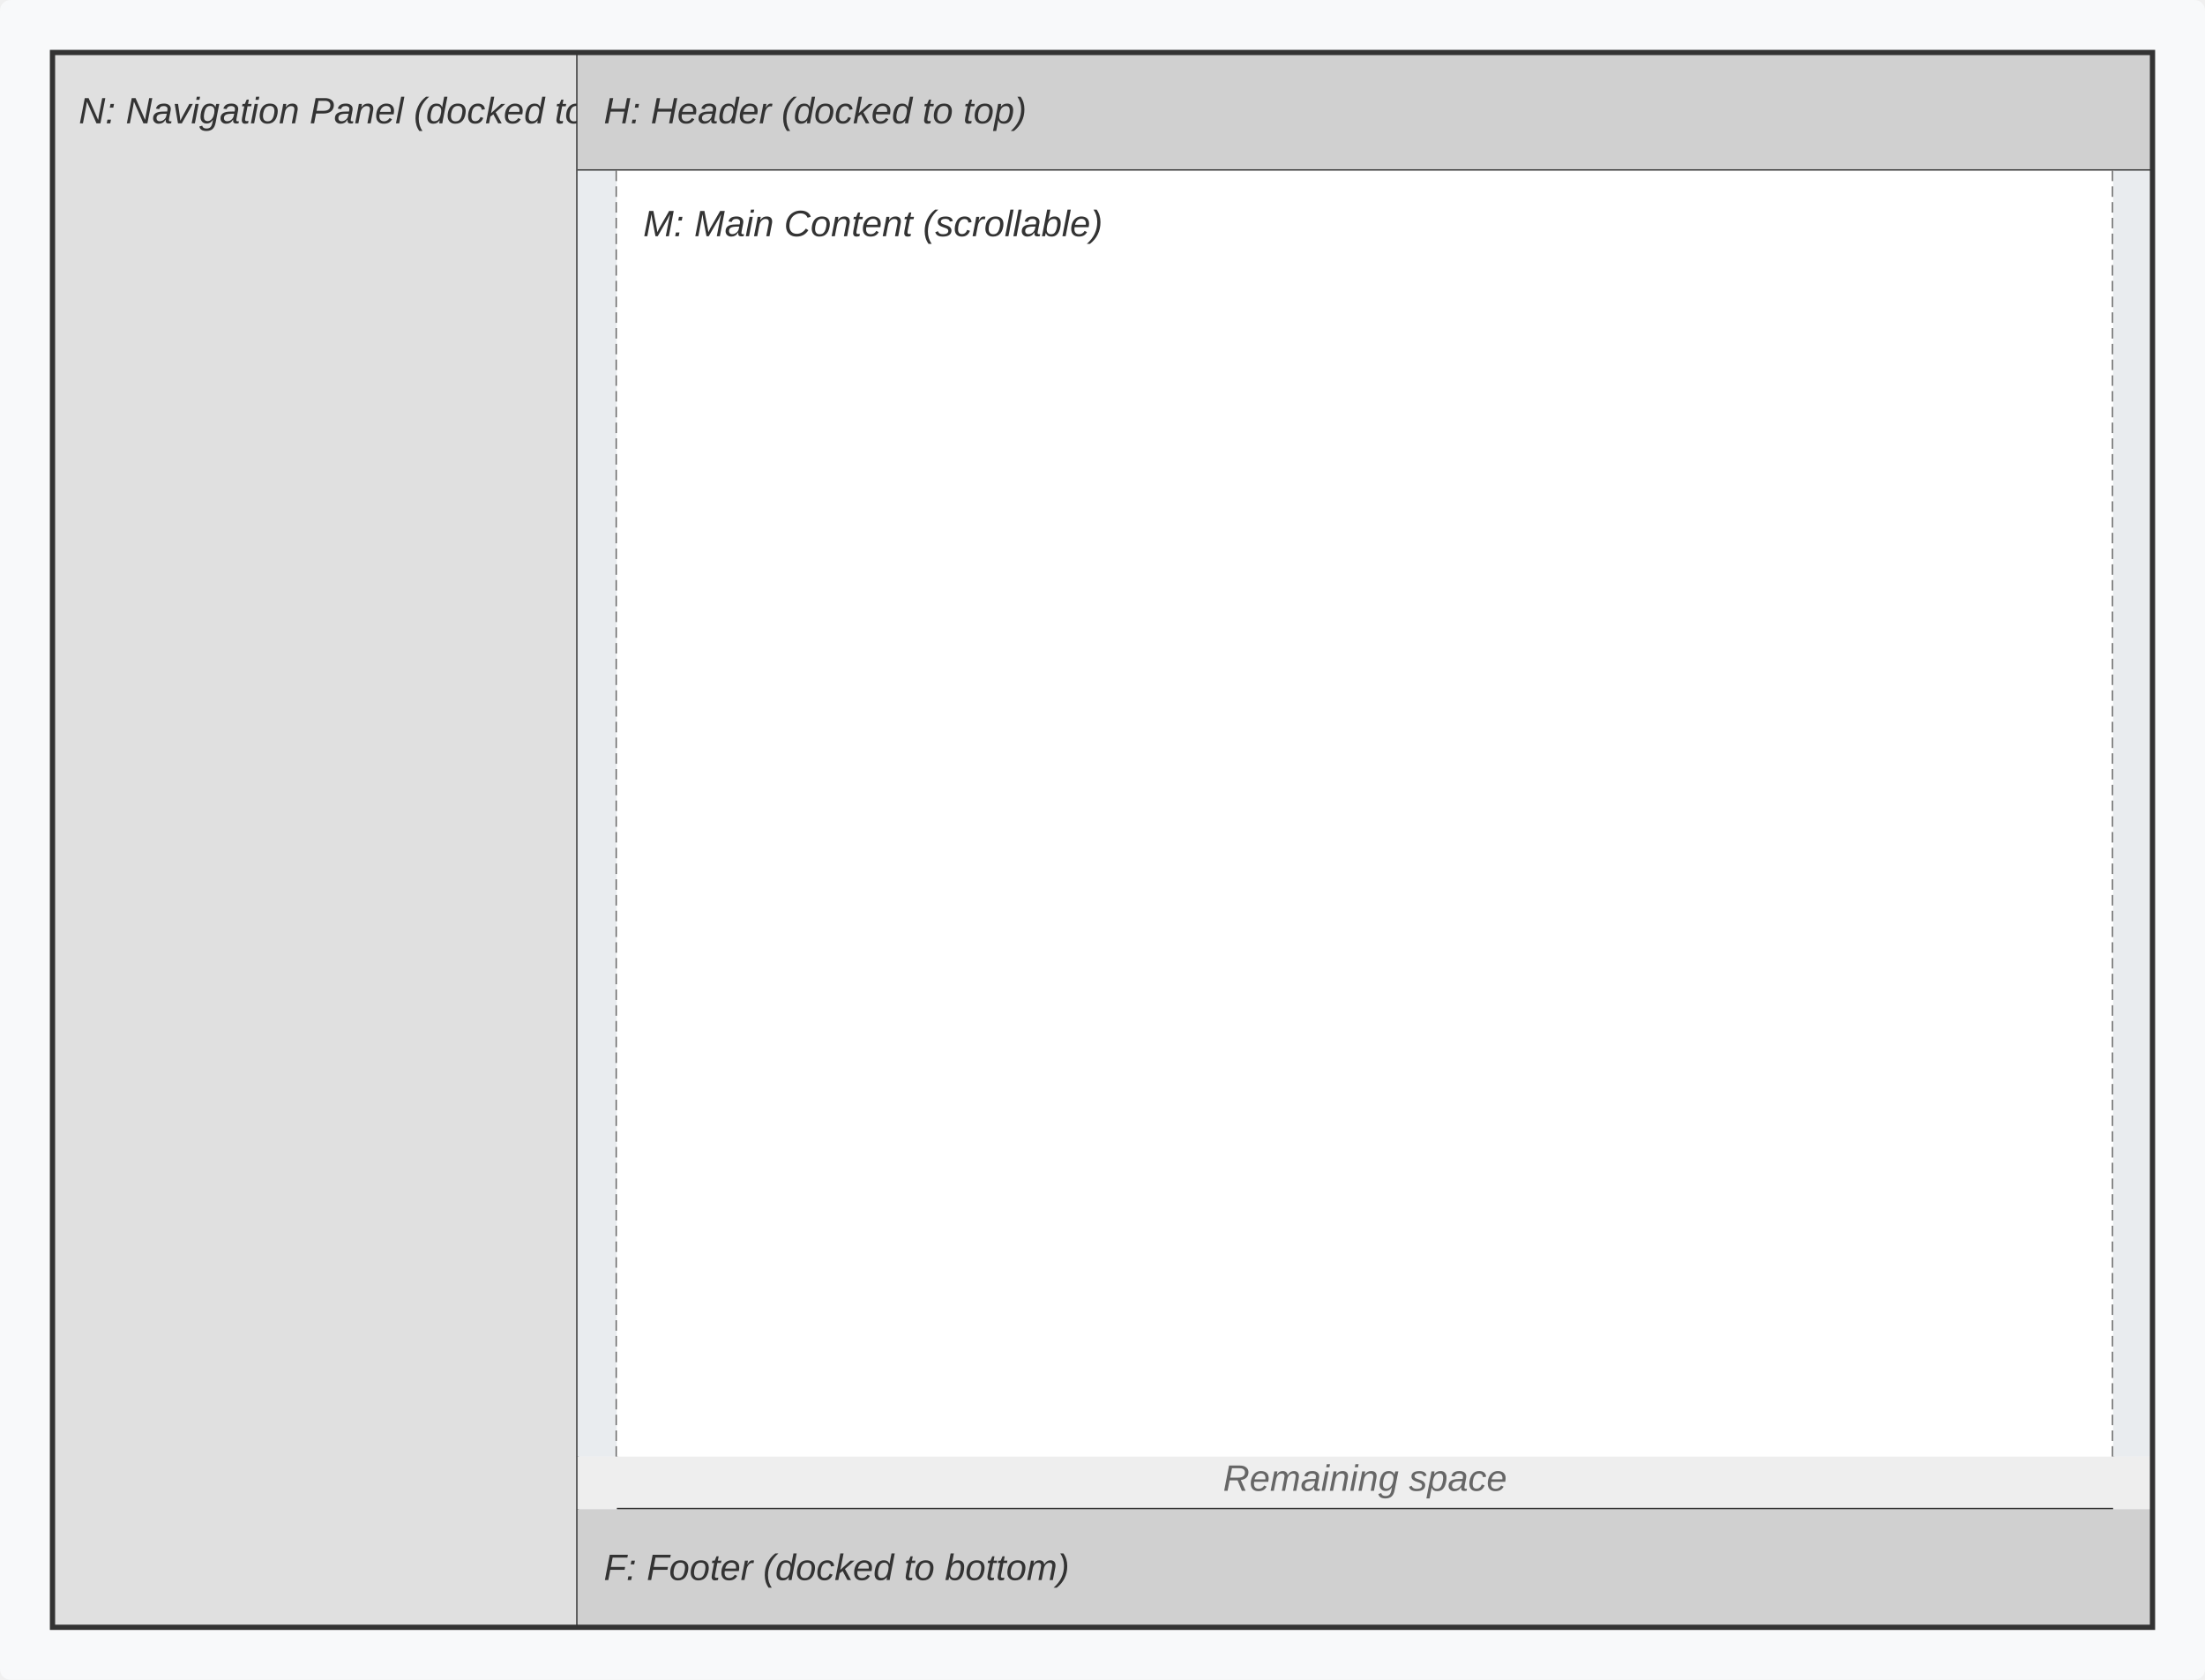
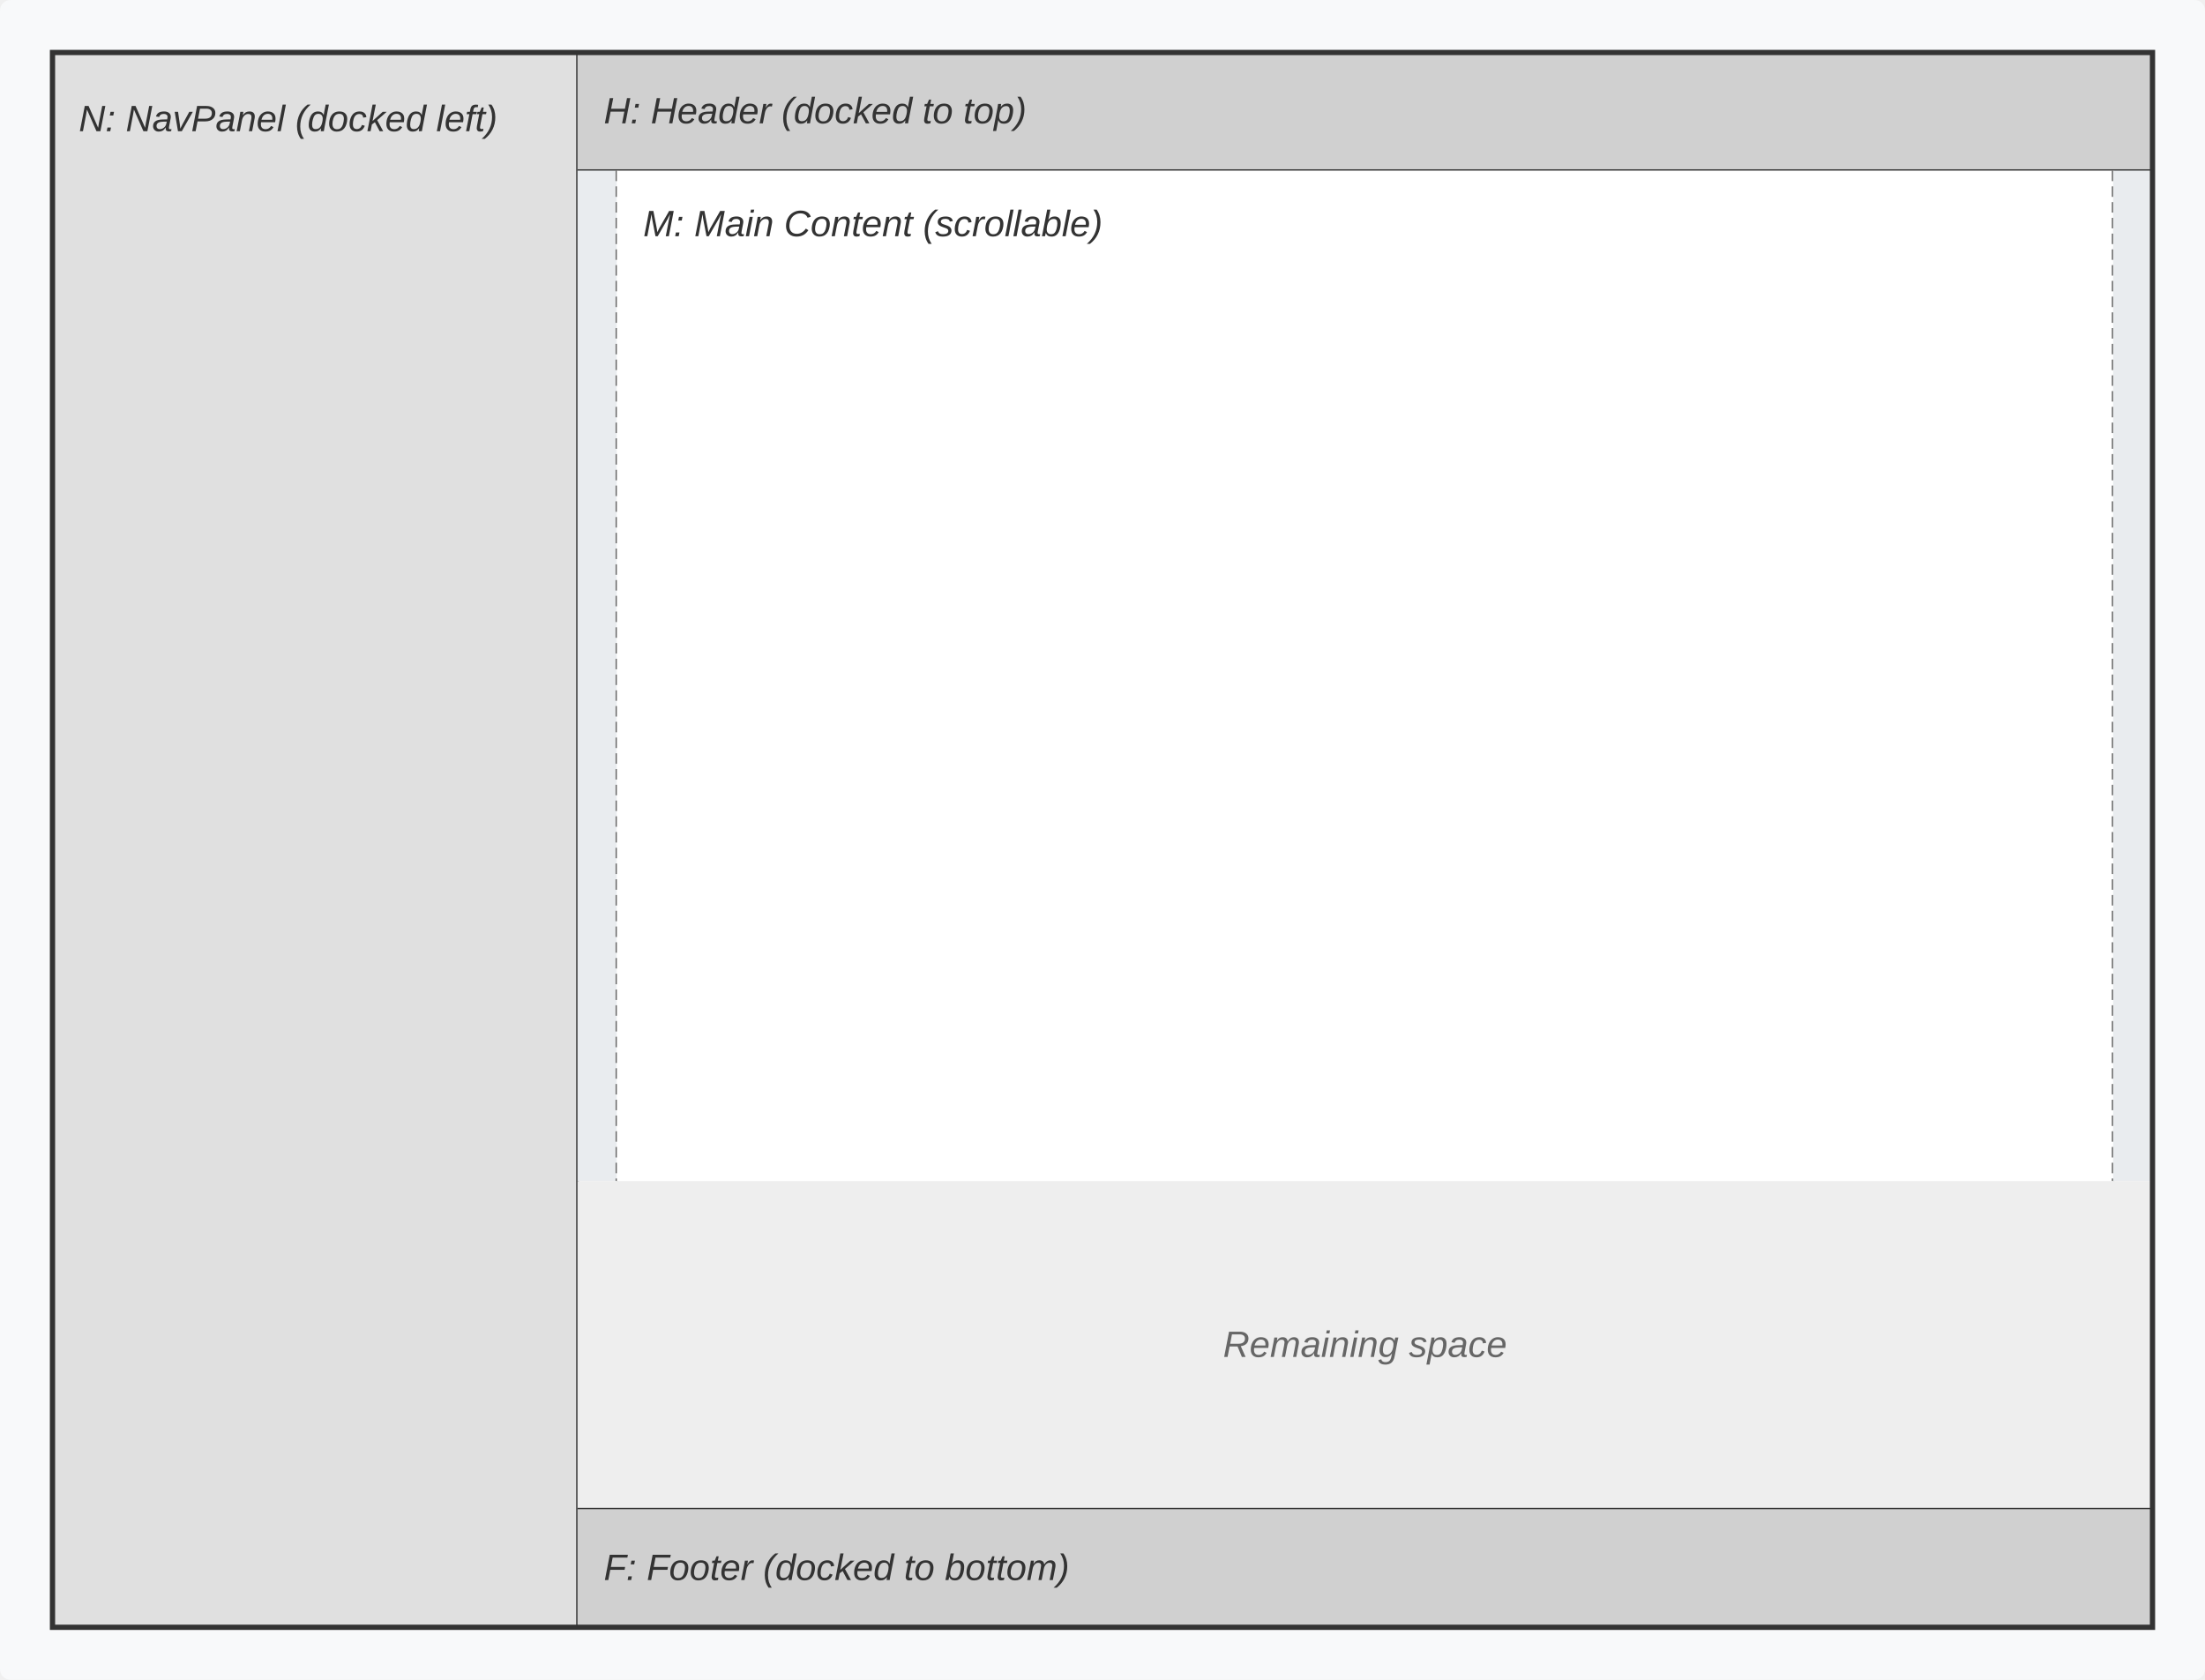
<svg xmlns="http://www.w3.org/2000/svg" viewBox="0 0 840 640" width="840" height="640">
  <defs>
    <style>
      /* Backgrounds */
      .container-bg { fill: #f8f9fa; }
      .gutter { fill: #e9ecef; }
      
      /* Blocks - FILL ONLY, NO STROKE */
      .header { fill: #d0d0d0; }
      .nav { fill: #e0e0e0; }
      .content { fill: #ffffff; }
      .footer { fill: #d0d0d0; }
      .overflow-bg { fill: url(#overflowPattern); }
      
      /* Borders */
      .main-screen-border { stroke: #333; stroke-width: 2; fill: none; }
      .block-border { stroke: #333; stroke-width: 1; fill: none; }
      .gutter-edge { stroke: #666; stroke-width: 1; stroke-dasharray: 4,2; fill: none; }
      
      /* Scrollbar */
      .scrollbar { fill: #999; }
      .scrollbar-border { stroke: #999; stroke-width: 1; stroke-dasharray: 3,2; fill: none; }
      
      /* Text */
      .text { font-family: Arial, sans-serif; font-size: 14px; fill: #333; text-anchor: start; font-style: italic; }
      .text-overflow { font-family: Arial, sans-serif; font-size: 11px; fill: #666; text-anchor: middle; font-style: italic; }
      .text-center { font-family: Arial, sans-serif; font-size: 14px; fill: #666; text-anchor: middle; font-style: italic; }
    </style>
    <pattern id="overflowPattern" patternUnits="userSpaceOnUse" width="10" height="10">
      <rect width="10" height="10" fill="#f5f5f5" />
      <path d="M 0,0 L 10,10 M 10,0 L 0,10" stroke="#e8e8e8" stroke-width="1" fill="none" />
    </pattern>
  </defs>
  <rect class="container-bg" x="0" y="0" width="840" height="640" rx="4" />
  <rect class="nav" x="20" y="20" width="200" height="600" />
  <line class="block-border" x1="220" y1="20" x2="220" y2="620" />
-   <text class="text" x="30" y="47">N: Navigation Panel (docked to left)</text>
+   <text class="text" x="30" y="50">N: NavPanel (docked left)</text>
  <rect class="header" x="220" y="20" width="600" height="45" />
  <line class="block-border" x1="220" y1="65" x2="820" y2="65" />
  <text class="text" x="230" y="47">H: Header (docked to top)</text>
-   <rect class="gutter" x="220" y="65" width="15" height="490" />
-   <line class="gutter-edge" x1="235" y1="65" x2="235" y2="555" />
-   <rect class="content" x="235" y="65" width="570" height="490" />
+   <rect class="gutter" x="220" y="65" width="15" height="385" />
+   <line class="gutter-edge" x1="235" y1="65" x2="235" y2="450" />
+   <rect class="content" x="235" y="65" width="570" height="385" />
  <text class="text" x="245" y="90">M: Main Content (scrollable)</text>
-   <line class="gutter-edge" x1="805" y1="65" x2="805" y2="555" />
-   <rect class="gutter" x="805" y="65" width="15" height="490" />
-   <rect x="220" y="555" width="600" height="20" fill="#eeeeee" />
-   <text class="text-center" x="520" y="568">Remaining space</text>
-   <line class="block-border" x1="235" y1="575" x2="805" y2="575" />
+   <line class="gutter-edge" x1="805" y1="65" x2="805" y2="450" />
+   <rect class="gutter" x="805" y="65" width="15" height="385" />
+   <rect fill="#eeeeee" x="220" y="450" width="600" height="125" />
+   <text class="text-center" x="520" y="517">Remaining space</text>
+   <line class="block-border" x1="220" y1="575" x2="820" y2="575" />
  <rect class="footer" x="220" y="575" width="600" height="45" />
  <text class="text" x="230" y="602">F: Footer (docked to bottom)</text>
  <rect class="main-screen-border" x="20" y="20" width="800" height="600" />
</svg>
